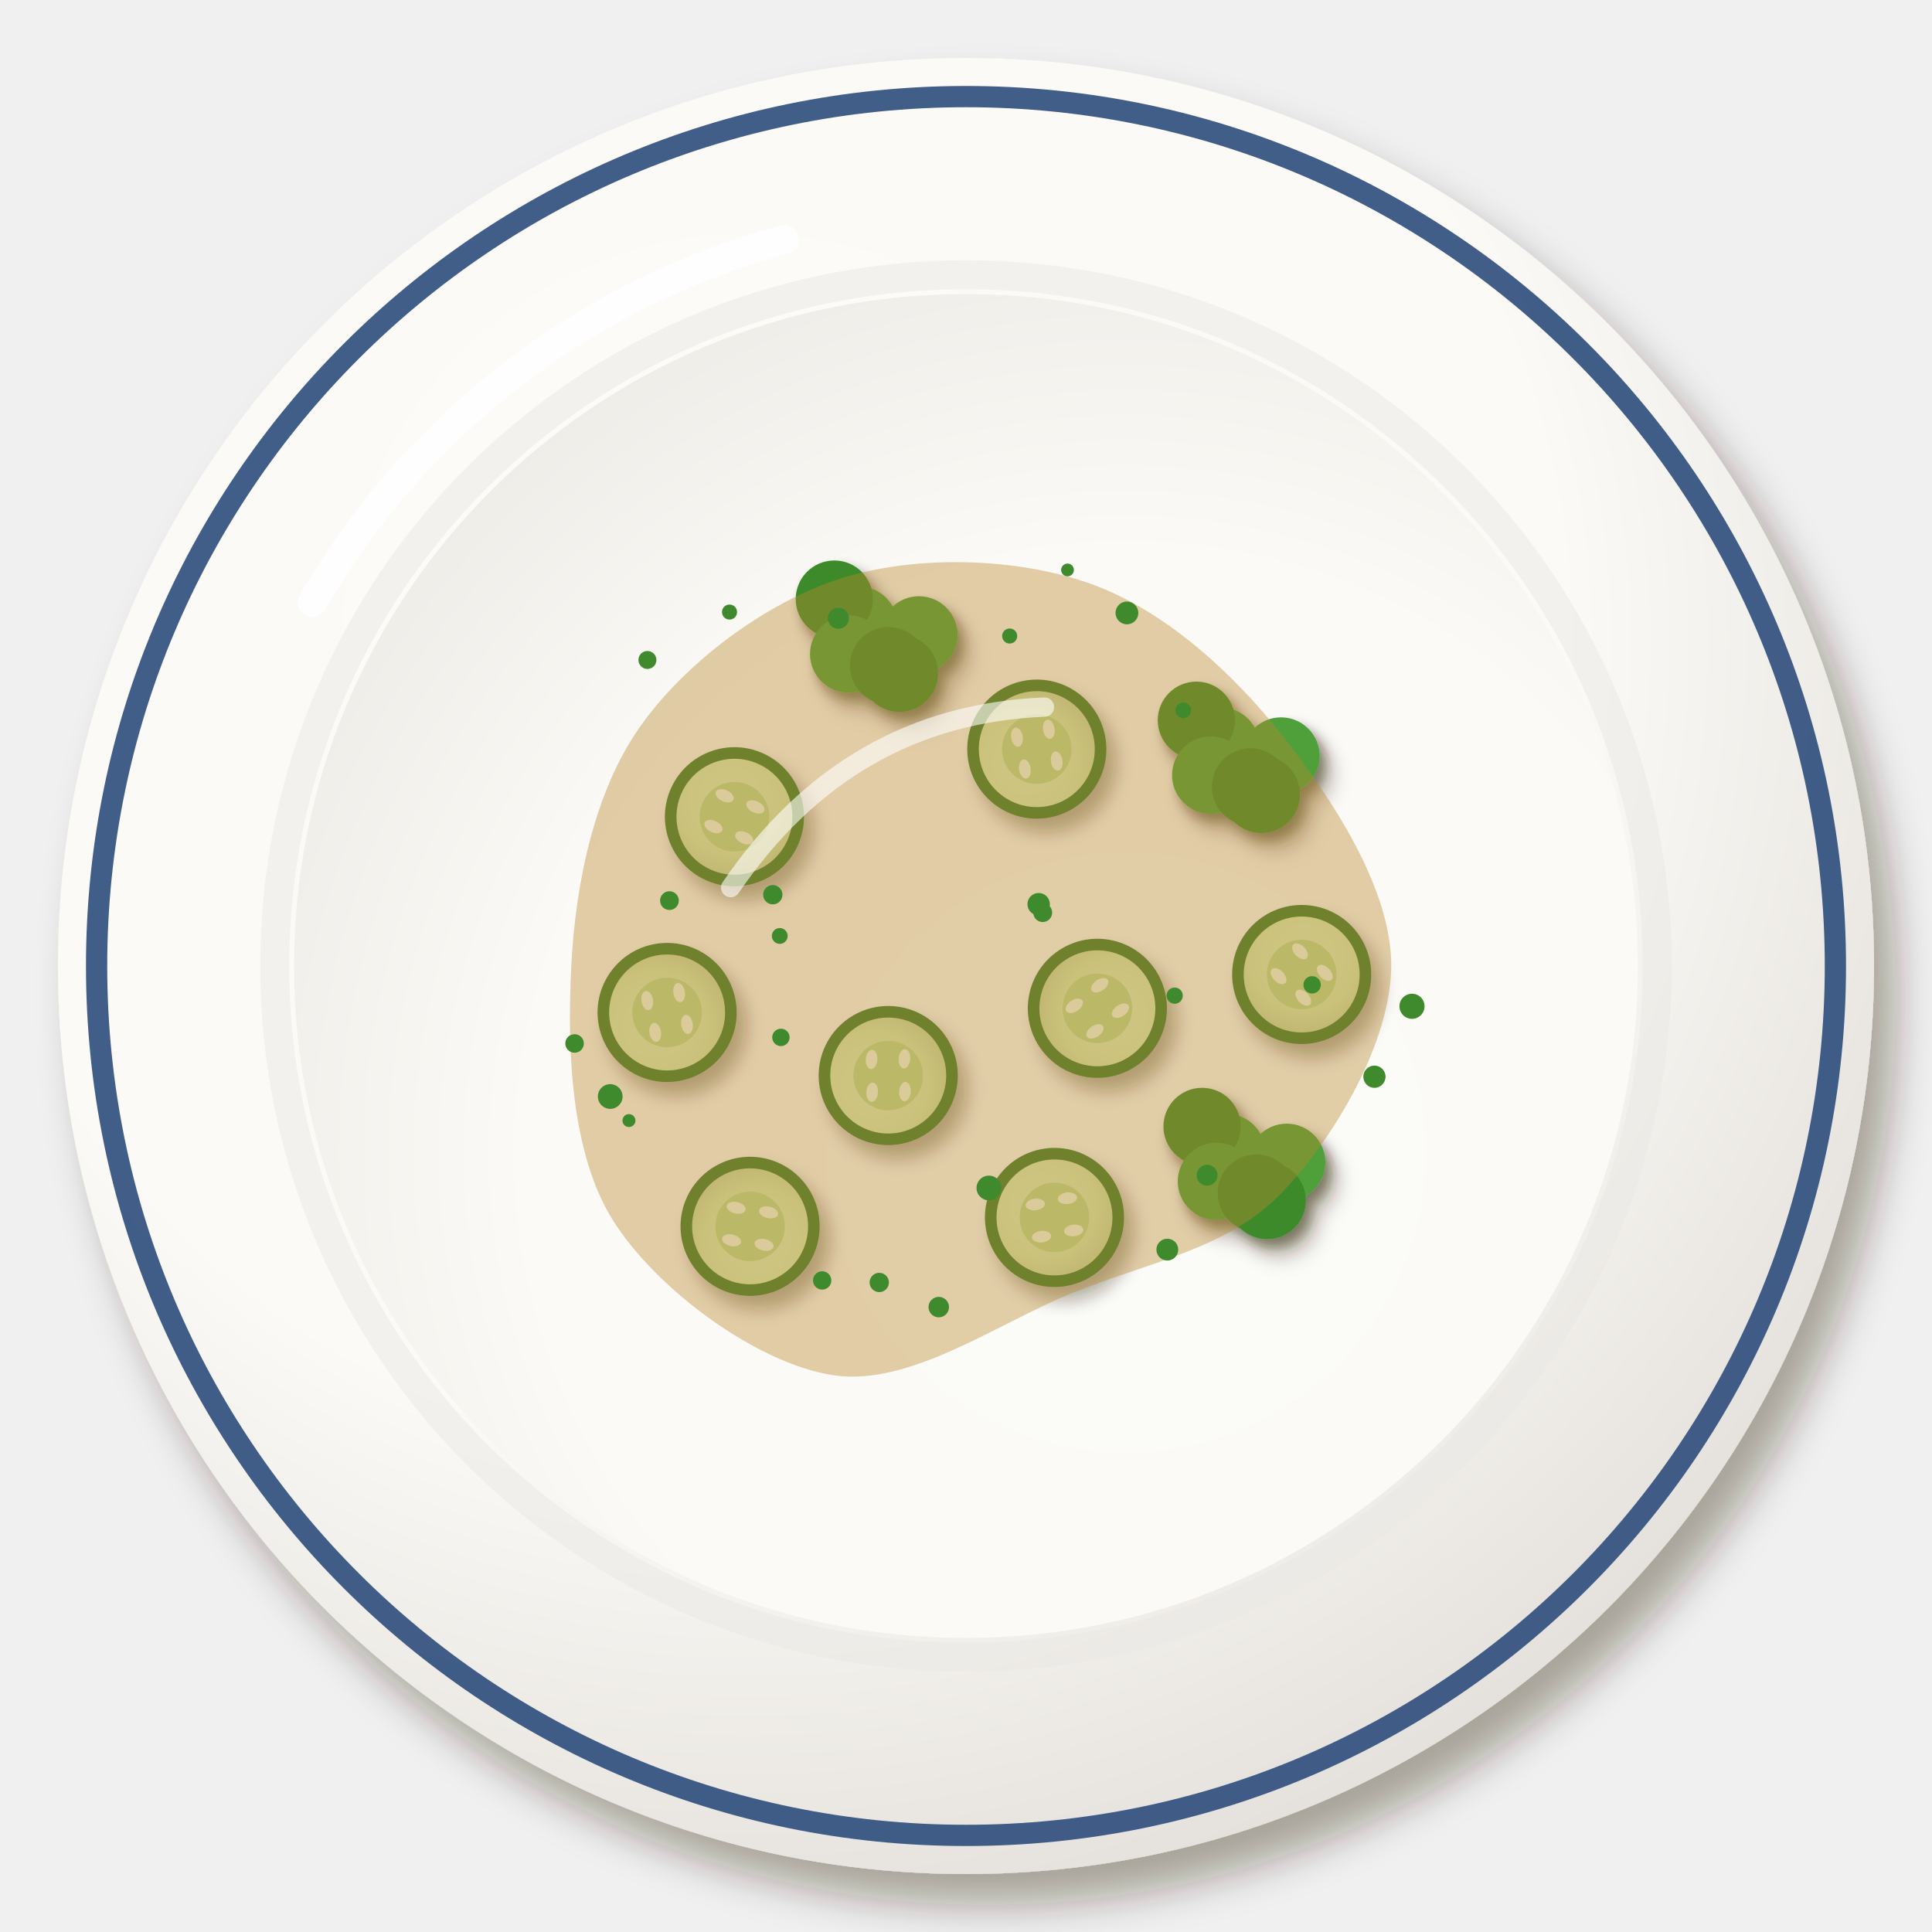
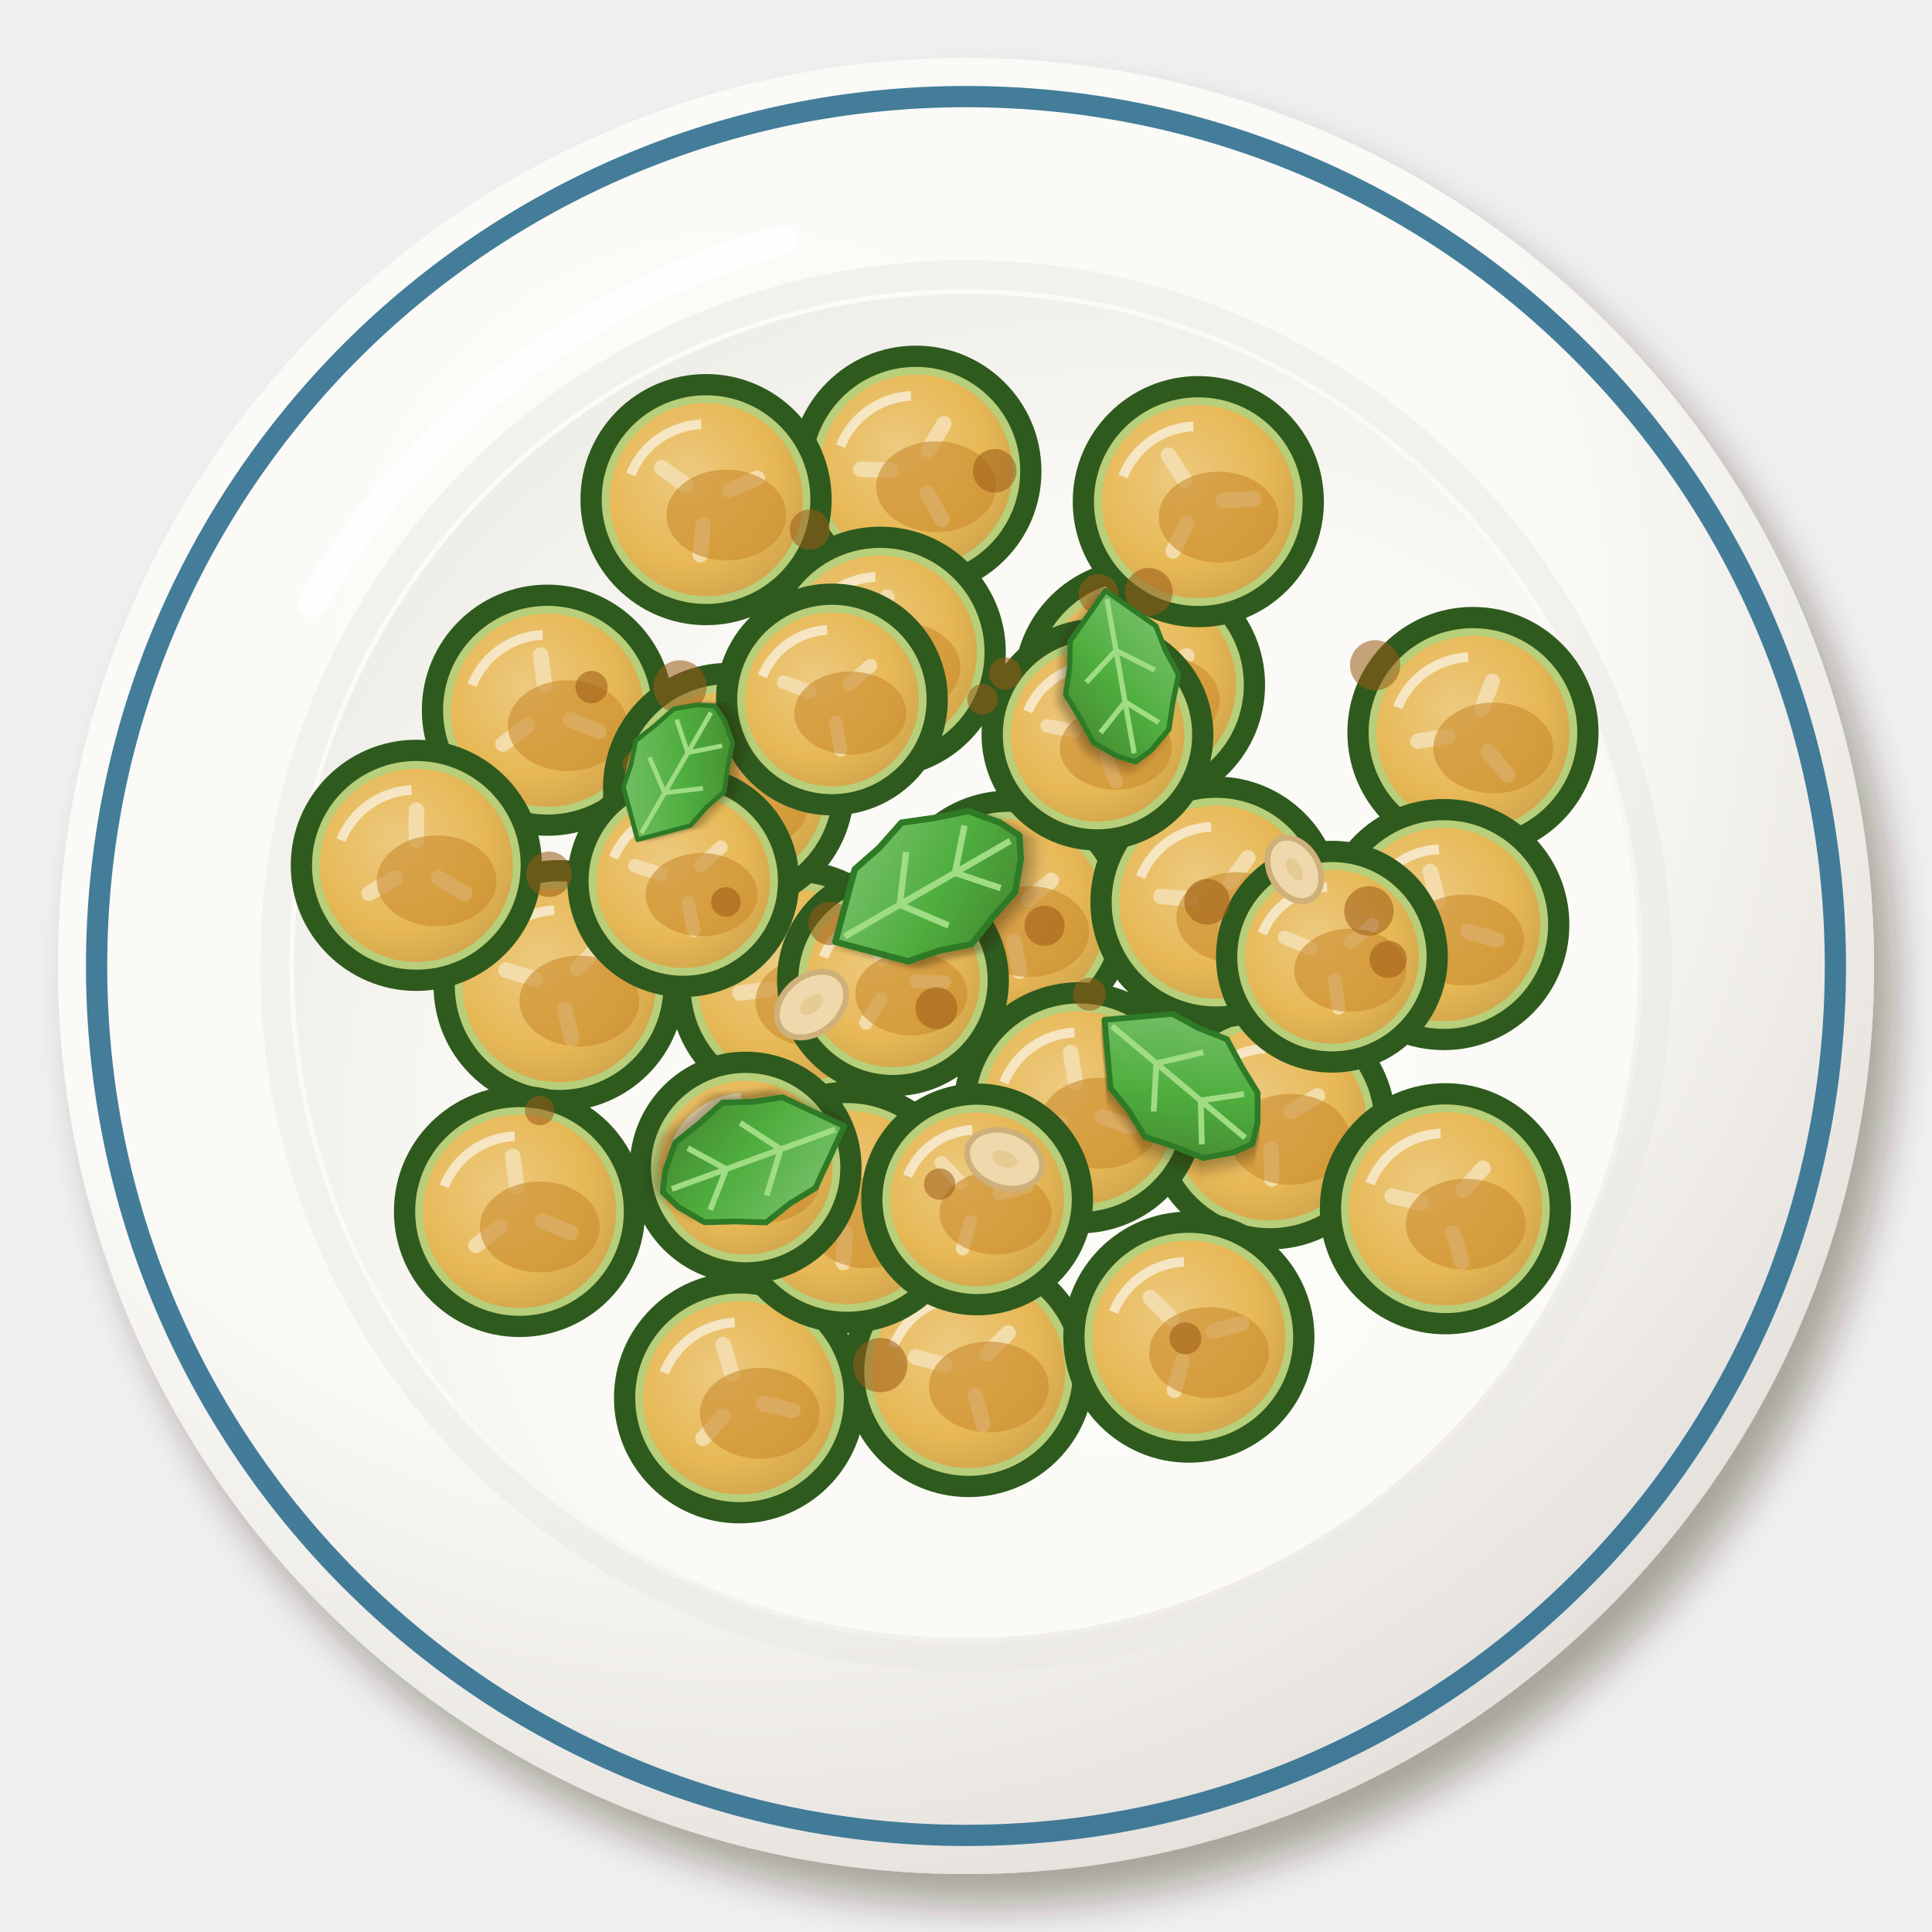
<svg xmlns="http://www.w3.org/2000/svg" viewBox="0 0 200 200" width="400" height="400">
  <defs>
    <filter id="it_scapece-1" x="-30%" y="-30%" width="160%" height="160%">
      <feDropShadow dx="2.24" dy="3.2" stdDeviation="2.08" flood-color="#2b1607" flood-opacity=".36" />
    </filter>
    <radialGradient id="it_scapece-2" cx="0.38" cy="0.32" r=".75">
      <stop offset="0" stop-color="#fcfbf8" />
      <stop offset=".6" stop-color="#fbfaf6" />
      <stop offset="1" stop-color="#e2ded9" />
    </radialGradient>
    <radialGradient id="it_scapece-3" cx="0.62" cy="0.64" r=".75">
      <stop offset="0" stop-color="#fbfbf7" />
      <stop offset=".6" stop-color="#fbfaf6" />
      <stop offset="1" stop-color="#eceae5" />
    </radialGradient>
-     <filter id="it_scapece-4" x="-30%" y="-30%" width="160%" height="160%">
-       <feDropShadow dx="0.98" dy="1.4" stdDeviation="0.91" flood-color="#2b1607" flood-opacity=".36" />
-     </filter>
-     <radialGradient id="it_scapece-5" cx="0.4" cy="0.38" r=".75">
-       <stop offset="0" stop-color="#deeec0" />
-       <stop offset=".6" stop-color="#d6eab0" />
-       <stop offset="1" stop-color="#c1d09c" />
+     <radialGradient id="it_scapece-4" cx="0.4" cy="0.38" r=".75">
+       <stop offset="0" stop-color="#edca80" />
+       <stop offset=".6" stop-color="#e7b855" />
+       <stop offset="1" stop-color="#cb9f49" />
    </radialGradient>
-     <filter id="it_scapece-6" x="-30%" y="-30%" width="160%" height="160%">
+     <filter id="it_scapece-5" x="-30%" y="-30%" width="160%" height="160%">
      <feDropShadow dx="0.56" dy="0.8" stdDeviation="0.52" flood-color="#2b1607" flood-opacity=".36" />
    </filter>
+     <linearGradient id="it_scapece-6" x1="0" y1="0" x2="1" y2="1">
+       <stop offset="0" stop-color="#84c678" />
+       <stop offset=".55" stop-color="#4fae3e" />
+       <stop offset="1" stop-color="#44802d" />
+     </linearGradient>
  </defs>
  <g filter="url(#it_scapece-1)">
    <circle cx="100" cy="100" r="94" fill="url(#it_scapece-2)" />
  </g>
-   <circle cx="100" cy="100" r="90" fill="none" stroke="#2c4c7c" stroke-width="2.2" opacity=".9" />
+   <circle cx="100" cy="100" r="90" fill="none" stroke="#2f6f8f" stroke-width="2.2" opacity=".9" />
  <circle cx="100" cy="100" r="71.56" fill="none" stroke="#eae8e3" stroke-width="3" opacity=".5" />
  <circle cx="100" cy="100" r="69.56" fill="url(#it_scapece-3)" />
  <path d="M32.32,62.4 A80.84,80.84 0 0 1 81.2,24.8" stroke="#fff" stroke-width="3" fill="none" stroke-linecap="round" opacity=".85" />
-   <g filter="url(#it_scapece-4)">
-     <g transform="translate(107.33 77.55) rotate(261)">
-       <ellipse rx="7.2" ry="7.2" fill="#3f7d2e" />
-       <ellipse rx="6" ry="6" fill="url(#it_scapece-5)" />
-       <ellipse rx="3.6" ry="3.6" fill="#bcd98d" />
-       <ellipse cx="1.84" cy="1.55" rx="1" ry=".6" fill="#f2f7e2" />
-       <ellipse cx="-1.54" cy="1.84" rx="1" ry=".6" fill="#f2f7e2" />
-       <ellipse cx="-1.84" cy="-1.54" rx="1" ry=".6" fill="#f2f7e2" />
-       <ellipse cx="1.54" cy="-1.84" rx="1" ry=".6" fill="#f2f7e2" />
-     </g>
-     <g transform="translate(109.16 126.03) rotate(354)">
-       <ellipse rx="7.2" ry="7.2" fill="#3f7d2e" />
-       <ellipse rx="6" ry="6" fill="url(#it_scapece-5)" />
-       <ellipse rx="3.6" ry="3.6" fill="#bcd98d" />
-       <ellipse cx="1.84" cy="1.55" rx="1" ry=".6" fill="#f2f7e2" />
-       <ellipse cx="-1.54" cy="1.84" rx="1" ry=".6" fill="#f2f7e2" />
-       <ellipse cx="-1.84" cy="-1.54" rx="1" ry=".6" fill="#f2f7e2" />
-       <ellipse cx="1.54" cy="-1.84" rx="1" ry=".6" fill="#f2f7e2" />
-     </g>
-     <g transform="translate(69.06 104.81) rotate(261)">
-       <ellipse rx="7.2" ry="7.2" fill="#3f7d2e" />
-       <ellipse rx="6" ry="6" fill="url(#it_scapece-5)" />
-       <ellipse rx="3.6" ry="3.6" fill="#bcd98d" />
-       <ellipse cx="1.84" cy="1.55" rx="1" ry=".6" fill="#f2f7e2" />
-       <ellipse cx="-1.54" cy="1.84" rx="1" ry=".6" fill="#f2f7e2" />
-       <ellipse cx="-1.84" cy="-1.54" rx="1" ry=".6" fill="#f2f7e2" />
-       <ellipse cx="1.54" cy="-1.84" rx="1" ry=".6" fill="#f2f7e2" />
-     </g>
-     <g transform="translate(91.95 111.34) rotate(274)">
-       <ellipse rx="7.2" ry="7.2" fill="#3f7d2e" />
-       <ellipse rx="6" ry="6" fill="url(#it_scapece-5)" />
-       <ellipse rx="3.6" ry="3.6" fill="#bcd98d" />
-       <ellipse cx="1.84" cy="1.55" rx="1" ry=".6" fill="#f2f7e2" />
-       <ellipse cx="-1.54" cy="1.84" rx="1" ry=".6" fill="#f2f7e2" />
-       <ellipse cx="-1.84" cy="-1.54" rx="1" ry=".6" fill="#f2f7e2" />
-       <ellipse cx="1.54" cy="-1.84" rx="1" ry=".6" fill="#f2f7e2" />
-     </g>
-     <g transform="translate(134.75 100.88) rotate(46)">
-       <ellipse rx="7.2" ry="7.2" fill="#3f7d2e" />
-       <ellipse rx="6" ry="6" fill="url(#it_scapece-5)" />
-       <ellipse rx="3.6" ry="3.6" fill="#bcd98d" />
-       <ellipse cx="1.84" cy="1.55" rx="1" ry=".6" fill="#f2f7e2" />
-       <ellipse cx="-1.54" cy="1.84" rx="1" ry=".6" fill="#f2f7e2" />
-       <ellipse cx="-1.84" cy="-1.54" rx="1" ry=".6" fill="#f2f7e2" />
-       <ellipse cx="1.54" cy="-1.84" rx="1" ry=".6" fill="#f2f7e2" />
-     </g>
-     <g transform="translate(77.65 126.95) rotate(193)">
-       <ellipse rx="7.2" ry="7.2" fill="#3f7d2e" />
-       <ellipse rx="6" ry="6" fill="url(#it_scapece-5)" />
-       <ellipse rx="3.6" ry="3.6" fill="#bcd98d" />
-       <ellipse cx="1.84" cy="1.55" rx="1" ry=".6" fill="#f2f7e2" />
-       <ellipse cx="-1.54" cy="1.84" rx="1" ry=".6" fill="#f2f7e2" />
-       <ellipse cx="-1.84" cy="-1.54" rx="1" ry=".6" fill="#f2f7e2" />
-       <ellipse cx="1.54" cy="-1.84" rx="1" ry=".6" fill="#f2f7e2" />
-     </g>
-     <g transform="translate(76.03 84.55) rotate(25)">
-       <ellipse rx="7.2" ry="7.2" fill="#3f7d2e" />
-       <ellipse rx="6" ry="6" fill="url(#it_scapece-5)" />
-       <ellipse rx="3.6" ry="3.6" fill="#bcd98d" />
-       <ellipse cx="1.84" cy="1.55" rx="1" ry=".6" fill="#f2f7e2" />
-       <ellipse cx="-1.54" cy="1.84" rx="1" ry=".6" fill="#f2f7e2" />
-       <ellipse cx="-1.84" cy="-1.54" rx="1" ry=".6" fill="#f2f7e2" />
-       <ellipse cx="1.54" cy="-1.84" rx="1" ry=".6" fill="#f2f7e2" />
-     </g>
-     <g transform="translate(113.6 104.38) rotate(146)">
-       <ellipse rx="7.2" ry="7.2" fill="#3f7d2e" />
-       <ellipse rx="6" ry="6" fill="url(#it_scapece-5)" />
-       <ellipse rx="3.6" ry="3.6" fill="#bcd98d" />
-       <ellipse cx="1.84" cy="1.55" rx="1" ry=".6" fill="#f2f7e2" />
-       <ellipse cx="-1.54" cy="1.84" rx="1" ry=".6" fill="#f2f7e2" />
-       <ellipse cx="-1.84" cy="-1.54" rx="1" ry=".6" fill="#f2f7e2" />
-       <ellipse cx="1.54" cy="-1.84" rx="1" ry=".6" fill="#f2f7e2" />
-     </g>
-     <g filter="url(#it_scapece-6)">
-       <circle cx="95.13" cy="65.72" r="4" fill="#4fa03a" />
-       <circle cx="93.11" cy="69.69" r="4" fill="#3d8a2c" />
-       <circle cx="88.9" cy="64.7" r="4" fill="#4fa03a" />
-       <circle cx="86.37" cy="62.02" r="4" fill="#3d8a2c" />
-       <circle cx="87.85" cy="67.7" r="4" fill="#4fa03a" />
-       <circle cx="91.98" cy="68.91" r="4" fill="#3d8a2c" />
-     </g>
-     <g filter="url(#it_scapece-6)">
-       <circle cx="132.61" cy="78.26" r="4" fill="#4fa03a" />
-       <circle cx="130.58" cy="82.23" r="4" fill="#3d8a2c" />
-       <circle cx="126.38" cy="77.24" r="4" fill="#4fa03a" />
-       <circle cx="123.85" cy="74.56" r="4" fill="#3d8a2c" />
-       <circle cx="125.33" cy="80.24" r="4" fill="#4fa03a" />
-       <circle cx="129.45" cy="81.46" r="4" fill="#3d8a2c" />
-     </g>
-     <g filter="url(#it_scapece-6)">
-       <circle cx="133.2" cy="120.32" r="4" fill="#4fa03a" />
-       <circle cx="131.18" cy="124.28" r="4" fill="#3d8a2c" />
-       <circle cx="126.97" cy="119.29" r="4" fill="#4fa03a" />
-       <circle cx="124.44" cy="116.61" r="4" fill="#3d8a2c" />
-       <circle cx="125.92" cy="122.29" r="4" fill="#4fa03a" />
-       <circle cx="130.05" cy="123.51" r="4" fill="#3d8a2c" />
-     </g>
-   </g>
-   <path transform="translate(100 100)" d="M44.02,0C43.98,7.91 38.04,17.99 32.53,23.64C27.03,29.28 18.71,30.73 11,33.85C3.28,36.97 -5.86,43.59 -13.76,42.36C-21.67,41.14 -31.94,33.54 -36.45,26.48C-40.97,19.42 -41.29,8.51 -40.86,0C-40.43,-8.51 -38.5,-17.92 -33.86,-24.6C-29.23,-31.29 -20.82,-37.6 -13.03,-40.1C-5.24,-42.59 5.23,-42.3 12.86,-39.58C20.5,-36.87 27.59,-30.41 32.78,-23.82C37.98,-17.22 44.06,-7.91 44.02,0Z" fill="#b8862e" opacity="0.4" />
-   <path transform="translate(100 100)" d="M-24.36,-8.12 Q-12.18,-25.98 8.12,-26.8" stroke="#fff" stroke-width="2" fill="none" stroke-linecap="round" opacity=".6" />
-   <circle cx="142.28" cy="111.46" r="1.15" fill="#3f8a2c" />
-   <circle cx="75.52" cy="63.36" r="0.78" fill="#3f8a2c" />
-   <circle cx="63.17" cy="113.51" r="1.28" fill="#3f8a2c" />
-   <circle cx="97.18" cy="135.31" r="1.06" fill="#3f8a2c" />
-   <circle cx="124.96" cy="121.66" r="1.08" fill="#3f8a2c" />
-   <circle cx="80.84" cy="107.39" r="0.9" fill="#3f8a2c" />
-   <circle cx="80" cy="92.62" r="1" fill="#3f8a2c" />
-   <circle cx="135.83" cy="101.95" r="0.9" fill="#3f8a2c" />
-   <circle cx="122.49" cy="73.53" r="0.81" fill="#3f8a2c" />
-   <circle cx="69.3" cy="93.23" r="0.97" fill="#3f8a2c" />
-   <circle cx="102.37" cy="122.98" r="1.28" fill="#3f8a2c" />
-   <circle cx="121.6" cy="103.07" r="0.84" fill="#3f8a2c" />
-   <circle cx="104.52" cy="65.84" r="0.78" fill="#3f8a2c" />
-   <circle cx="80.72" cy="96.89" r="0.82" fill="#3f8a2c" />
-   <circle cx="85.11" cy="132.55" r="0.95" fill="#3f8a2c" />
-   <circle cx="120.84" cy="129.36" r="1.13" fill="#3f8a2c" />
-   <circle cx="110.51" cy="59" r="0.66" fill="#3f8a2c" />
-   <circle cx="67.02" cy="68.32" r="0.93" fill="#3f8a2c" />
-   <circle cx="59.48" cy="108.02" r="0.96" fill="#3f8a2c" />
-   <circle cx="107.52" cy="93.6" r="1.16" fill="#3f8a2c" />
-   <circle cx="107.94" cy="94.47" r="0.98" fill="#3f8a2c" />
-   <circle cx="91.02" cy="132.76" r="1" fill="#3f8a2c" />
-   <circle cx="116.66" cy="63.45" r="1.18" fill="#3f8a2c" />
-   <circle cx="86.79" cy="64" r="1.09" fill="#3f8a2c" />
-   <circle cx="146.17" cy="104.17" r="1.3" fill="#3f8a2c" />
-   <circle cx="65.11" cy="116" r="0.67" fill="#3f8a2c" />
+   <g transform="translate(94.81 48.78)">
+     <circle r="13" fill="#2f5a1e" />
+     <circle r="10.8" fill="#b7cf7a" />
+     <circle r="10" fill="url(#it_scapece-4)" />
+     <path d="M1.2,2.3l1.5,2.7M-2.6,-0.1l-3.1,-0.1M1.3,-2.2l1.6,-2.7" stroke="#f3dcaa" stroke-width="1.6" stroke-linecap="round" />
+     <ellipse cx="2.1" cy="1.6" rx="6.2" ry="4.7" fill="#c98a2c" opacity="0.6" />
+     <path d="M-7.8,-2.6 A8.3,8.3 0 0 1 -0.5,-7.8" stroke="#fff" stroke-width="1" fill="none" opacity=".6" />
+   </g>
+   <g transform="translate(91.12 67.52)">
+     <circle r="13" fill="#2f5a1e" />
+     <circle r="10.8" fill="#b7cf7a" />
+     <circle r="10" fill="url(#it_scapece-4)" />
+     <path d="M0.3,-2.6l0.4,-3.1M2.1,1.6l2.5,1.9M-2.4,1l-2.9,1.2" stroke="#f3dcaa" stroke-width="1.6" stroke-linecap="round" />
+     <ellipse cx="2.1" cy="1.6" rx="6.2" ry="4.7" fill="#c98a2c" opacity="0.6" />
+     <path d="M-7.8,-2.6 A8.3,8.3 0 0 1 -0.5,-7.8" stroke="#fff" stroke-width="1" fill="none" opacity=".6" />
+   </g>
+   <g transform="translate(57.88 102.03)">
+     <circle r="13" fill="#2f5a1e" />
+     <circle r="10.8" fill="#b7cf7a" />
+     <circle r="10" fill="url(#it_scapece-4)" />
+     <path d="M0.6,2.5l0.7,3M-2.5,-0.7l-3,-0.9M1.9,-1.8l2.2,-2.2" stroke="#f3dcaa" stroke-width="1.6" stroke-linecap="round" />
+     <ellipse cx="2.1" cy="1.6" rx="6.2" ry="4.7" fill="#c98a2c" opacity="0.6" />
+     <path d="M-7.8,-2.6 A8.3,8.3 0 0 1 -0.5,-7.8" stroke="#fff" stroke-width="1" fill="none" opacity=".6" />
+   </g>
+   <g transform="translate(117.96 70.89)">
+     <circle r="13" fill="#2f5a1e" />
+     <circle r="10.8" fill="#b7cf7a" />
+     <circle r="10" fill="url(#it_scapece-4)" />
+     <path d="M2.2,-1.4l2.7,-1.6M0.1,2.6l0.1,3.1M-2.3,-1.2l-2.8,-1.5" stroke="#f3dcaa" stroke-width="1.6" stroke-linecap="round" />
+     <ellipse cx="2.1" cy="1.6" rx="6.2" ry="4.7" fill="#c98a2c" opacity="0.6" />
+     <path d="M-7.8,-2.6 A8.3,8.3 0 0 1 -0.5,-7.8" stroke="#fff" stroke-width="1" fill="none" opacity=".6" />
+   </g>
+   <g transform="translate(131.47 116.34)">
+     <circle r="13" fill="#2f5a1e" />
+     <circle r="10.8" fill="#b7cf7a" />
+     <circle r="10" fill="url(#it_scapece-4)" />
+     <path d="M-2.3,-1.3l-2.7,-1.5M2.2,-1.3l2.7,-1.6M0.1,2.6l0.1,3.1" stroke="#f3dcaa" stroke-width="1.6" stroke-linecap="round" />
+     <ellipse cx="2.1" cy="1.6" rx="6.2" ry="4.7" fill="#c98a2c" opacity="0.6" />
+     <path d="M-7.8,-2.6 A8.3,8.3 0 0 1 -0.5,-7.8" stroke="#fff" stroke-width="1" fill="none" opacity=".6" />
+   </g>
+   <g transform="translate(82.3 102.1)">
+     <circle r="13" fill="#2f5a1e" />
+     <circle r="10.8" fill="#b7cf7a" />
+     <circle r="10" fill="url(#it_scapece-4)" />
+     <path d="M1.5,2.1l1.8,2.5M-2.6,0.3l-3.1,0.4M1,-2.4l1.2,-2.9" stroke="#f3dcaa" stroke-width="1.6" stroke-linecap="round" />
+     <ellipse cx="2.1" cy="1.6" rx="6.2" ry="4.7" fill="#c98a2c" opacity="0.6" />
+     <path d="M-7.8,-2.6 A8.3,8.3 0 0 1 -0.5,-7.8" stroke="#fff" stroke-width="1" fill="none" opacity=".6" />
+   </g>
+   <g transform="translate(100.27 141.98)">
+     <circle r="13" fill="#2f5a1e" />
+     <circle r="10.8" fill="#b7cf7a" />
+     <circle r="10" fill="url(#it_scapece-4)" />
+     <path d="M-2.5,-0.7l-3,-0.8M1.9,-1.8l2.2,-2.2M0.7,2.5l0.8,3" stroke="#f3dcaa" stroke-width="1.6" stroke-linecap="round" />
+     <ellipse cx="2.1" cy="1.6" rx="6.2" ry="4.7" fill="#c98a2c" opacity="0.6" />
+     <path d="M-7.8,-2.6 A8.3,8.3 0 0 1 -0.5,-7.8" stroke="#fff" stroke-width="1" fill="none" opacity=".6" />
+   </g>
+   <g transform="translate(152.48 75.83)">
+     <circle r="13" fill="#2f5a1e" />
+     <circle r="10.8" fill="#b7cf7a" />
+     <circle r="10" fill="url(#it_scapece-4)" />
+     <path d="M-2.6,0.4l-3.1,0.5M0.9,-2.4l1.1,-2.9M1.6,2l2,2.4" stroke="#f3dcaa" stroke-width="1.6" stroke-linecap="round" />
+     <ellipse cx="2.1" cy="1.6" rx="6.2" ry="4.7" fill="#c98a2c" opacity="0.6" />
+     <path d="M-7.8,-2.6 A8.3,8.3 0 0 1 -0.5,-7.8" stroke="#fff" stroke-width="1" fill="none" opacity=".6" />
+   </g>
+   <g transform="translate(76.56 144.7)">
+     <circle r="13" fill="#2f5a1e" />
+     <circle r="10.8" fill="#b7cf7a" />
+     <circle r="10" fill="url(#it_scapece-4)" />
+     <path d="M-0.8,-2.5l-0.9,-3M2.5,0.6l3,0.7M-1.7,1.9l-2.1,2.3" stroke="#f3dcaa" stroke-width="1.6" stroke-linecap="round" />
+     <ellipse cx="2.1" cy="1.6" rx="6.2" ry="4.7" fill="#c98a2c" opacity="0.6" />
+     <path d="M-7.8,-2.6 A8.3,8.3 0 0 1 -0.5,-7.8" stroke="#fff" stroke-width="1" fill="none" opacity=".6" />
+   </g>
+   <g transform="translate(73.09 51.72)">
+     <circle r="13" fill="#2f5a1e" />
+     <circle r="10.8" fill="#b7cf7a" />
+     <circle r="10" fill="url(#it_scapece-4)" />
+     <path d="M2.4,-1l2.9,-1.2M-0.3,2.6l-0.3,3.1M-2.1,-1.5l-2.5,-1.8" stroke="#f3dcaa" stroke-width="1.6" stroke-linecap="round" />
+     <ellipse cx="2.1" cy="1.6" rx="6.2" ry="4.7" fill="#c98a2c" opacity="0.6" />
+     <path d="M-7.8,-2.6 A8.3,8.3 0 0 1 -0.5,-7.8" stroke="#fff" stroke-width="1" fill="none" opacity=".6" />
+   </g>
+   <g transform="translate(124.05 51.93)">
+     <circle r="13" fill="#2f5a1e" />
+     <circle r="10.8" fill="#b7cf7a" />
+     <circle r="10" fill="url(#it_scapece-4)" />
+     <path d="M-1.4,-2.2l-1.7,-2.6M2.6,-0.1l3.1,-0.2M-1.2,2.3l-1.4,2.8" stroke="#f3dcaa" stroke-width="1.6" stroke-linecap="round" />
+     <ellipse cx="2.1" cy="1.6" rx="6.2" ry="4.7" fill="#c98a2c" opacity="0.6" />
+     <path d="M-7.8,-2.6 A8.3,8.3 0 0 1 -0.5,-7.8" stroke="#fff" stroke-width="1" fill="none" opacity=".6" />
+   </g>
+   <g transform="translate(104.44 94.84)">
+     <circle r="13" fill="#2f5a1e" />
+     <circle r="10.8" fill="#b7cf7a" />
+     <circle r="10" fill="url(#it_scapece-4)" />
+     <path d="M2,-1.7l2.4,-2M0.5,2.6l0.6,3.1M-2.5,-0.8l-3,-1" stroke="#f3dcaa" stroke-width="1.6" stroke-linecap="round" />
+     <ellipse cx="2.1" cy="1.6" rx="6.2" ry="4.7" fill="#c98a2c" opacity="0.6" />
+     <path d="M-7.8,-2.6 A8.3,8.3 0 0 1 -0.5,-7.8" stroke="#fff" stroke-width="1" fill="none" opacity=".6" />
+   </g>
+   <g transform="translate(149.46 95.71)">
+     <circle r="13" fill="#2f5a1e" />
+     <circle r="10.8" fill="#b7cf7a" />
+     <circle r="10" fill="url(#it_scapece-4)" />
+     <path d="M2.5,0.7l3,0.9M-1.9,1.8l-2.2,2.2M-0.6,-2.5l-0.8,-3" stroke="#f3dcaa" stroke-width="1.6" stroke-linecap="round" />
+     <ellipse cx="2.1" cy="1.6" rx="6.2" ry="4.7" fill="#c98a2c" opacity="0.6" />
+     <path d="M-7.8,-2.6 A8.3,8.3 0 0 1 -0.5,-7.8" stroke="#fff" stroke-width="1" fill="none" opacity=".6" />
+   </g>
+   <g transform="translate(87.7 124.99)">
+     <circle r="13" fill="#2f5a1e" />
+     <circle r="10.8" fill="#b7cf7a" />
+     <circle r="10" fill="url(#it_scapece-4)" />
+     <path d="M-2.2,-1.5l-2.6,-1.7M2.3,-1.1l2.8,-1.4M-0.2,2.6l-0.2,3.1" stroke="#f3dcaa" stroke-width="1.6" stroke-linecap="round" />
+     <ellipse cx="2.1" cy="1.6" rx="6.2" ry="4.7" fill="#c98a2c" opacity="0.6" />
+     <path d="M-7.8,-2.6 A8.3,8.3 0 0 1 -0.5,-7.8" stroke="#fff" stroke-width="1" fill="none" opacity=".6" />
+   </g>
+   <g transform="translate(123.07 138.42)">
+     <circle r="13" fill="#2f5a1e" />
+     <circle r="10.8" fill="#b7cf7a" />
+     <circle r="10" fill="url(#it_scapece-4)" />
+     <path d="M-1.8,-1.9l-2.2,-2.2M2.5,-0.6l3,-0.8M-0.7,2.5l-0.8,3" stroke="#f3dcaa" stroke-width="1.6" stroke-linecap="round" />
+     <ellipse cx="2.1" cy="1.6" rx="6.2" ry="4.7" fill="#c98a2c" opacity="0.6" />
+     <path d="M-7.8,-2.6 A8.3,8.3 0 0 1 -0.5,-7.8" stroke="#fff" stroke-width="1" fill="none" opacity=".6" />
+   </g>
+   <g transform="translate(56.67 73.52)">
+     <circle r="13" fill="#2f5a1e" />
+     <circle r="10.8" fill="#b7cf7a" />
+     <circle r="10" fill="url(#it_scapece-4)" />
+     <path d="M2.4,1l2.9,1.2M-2.1,1.6l-2.5,1.9M-0.3,-2.6l-0.4,-3.1" stroke="#f3dcaa" stroke-width="1.6" stroke-linecap="round" />
+     <ellipse cx="2.1" cy="1.6" rx="6.2" ry="4.7" fill="#c98a2c" opacity="0.6" />
+     <path d="M-7.8,-2.6 A8.3,8.3 0 0 1 -0.5,-7.8" stroke="#fff" stroke-width="1" fill="none" opacity=".6" />
+   </g>
+   <g transform="translate(125.88 93.39)">
+     <circle r="13" fill="#2f5a1e" />
+     <circle r="10.8" fill="#b7cf7a" />
+     <circle r="10" fill="url(#it_scapece-4)" />
+     <path d="M1,2.4l1.3,2.9M-2.6,-0.3l-3.1,-0.3M1.5,-2.1l1.8,-2.5" stroke="#f3dcaa" stroke-width="1.6" stroke-linecap="round" />
+     <ellipse cx="2.1" cy="1.6" rx="6.2" ry="4.7" fill="#c98a2c" opacity="0.6" />
+     <path d="M-7.8,-2.6 A8.3,8.3 0 0 1 -0.5,-7.8" stroke="#fff" stroke-width="1" fill="none" opacity=".6" />
+   </g>
+   <g transform="translate(53.78 125.41)">
+     <circle r="13" fill="#2f5a1e" />
+     <circle r="10.8" fill="#b7cf7a" />
+     <circle r="10" fill="url(#it_scapece-4)" />
+     <path d="M-0.3,-2.6l-0.4,-3.1M2.4,1l2.9,1.2M-2,1.6l-2.5,1.9" stroke="#f3dcaa" stroke-width="1.6" stroke-linecap="round" />
+     <ellipse cx="2.1" cy="1.6" rx="6.2" ry="4.7" fill="#c98a2c" opacity="0.6" />
+     <path d="M-7.8,-2.6 A8.3,8.3 0 0 1 -0.5,-7.8" stroke="#fff" stroke-width="1" fill="none" opacity=".6" />
+   </g>
+   <g transform="translate(75.42 81.62)">
+     <circle r="13" fill="#2f5a1e" />
+     <circle r="10.8" fill="#b7cf7a" />
+     <circle r="10" fill="url(#it_scapece-4)" />
+     <path d="M1.7,-2l2,-2.4M0.9,2.4l1.1,2.9M-2.6,-0.4l-3.1,-0.5" stroke="#f3dcaa" stroke-width="1.6" stroke-linecap="round" />
+     <ellipse cx="2.1" cy="1.6" rx="6.2" ry="4.7" fill="#c98a2c" opacity="0.6" />
+     <path d="M-7.8,-2.6 A8.3,8.3 0 0 1 -0.5,-7.8" stroke="#fff" stroke-width="1" fill="none" opacity=".6" />
+   </g>
+   <g transform="translate(149.63 125.13)">
+     <circle r="13" fill="#2f5a1e" />
+     <circle r="10.8" fill="#b7cf7a" />
+     <circle r="10" fill="url(#it_scapece-4)" />
+     <path d="M1.8,-1.9l2.1,-2.3M0.8,2.5l0.9,3M-2.5,-0.6l-3,-0.7" stroke="#f3dcaa" stroke-width="1.6" stroke-linecap="round" />
+     <ellipse cx="2.1" cy="1.6" rx="6.2" ry="4.7" fill="#c98a2c" opacity="0.6" />
+     <path d="M-7.8,-2.6 A8.3,8.3 0 0 1 -0.5,-7.8" stroke="#fff" stroke-width="1" fill="none" opacity=".6" />
+   </g>
+   <g transform="translate(111.73 114.68)">
+     <circle r="13" fill="#2f5a1e" />
+     <circle r="10.8" fill="#b7cf7a" />
+     <circle r="10" fill="url(#it_scapece-4)" />
+     <path d="M2.4,0.9l2.9,1.1M-2,1.6l-2.4,2M-0.4,-2.6l-0.5,-3.1" stroke="#f3dcaa" stroke-width="1.6" stroke-linecap="round" />
+     <ellipse cx="2.1" cy="1.6" rx="6.2" ry="4.7" fill="#c98a2c" opacity="0.6" />
+     <path d="M-7.8,-2.6 A8.3,8.3 0 0 1 -0.5,-7.8" stroke="#fff" stroke-width="1" fill="none" opacity=".6" />
+   </g>
+   <g transform="translate(43.1 89.58)">
+     <circle r="13" fill="#2f5a1e" />
+     <circle r="10.8" fill="#b7cf7a" />
+     <circle r="10" fill="url(#it_scapece-4)" />
+     <path d="M0,-2.6l0,-3.1M2.3,1.3l2.7,1.6M-2.2,1.3l-2.7,1.6" stroke="#f3dcaa" stroke-width="1.6" stroke-linecap="round" />
+     <ellipse cx="2.1" cy="1.6" rx="6.2" ry="4.7" fill="#c98a2c" opacity="0.6" />
+     <path d="M-7.8,-2.6 A8.3,8.3 0 0 1 -0.5,-7.8" stroke="#fff" stroke-width="1" fill="none" opacity=".6" />
+   </g>
+   <g transform="translate(113.61 76.05)">
+     <circle r="12" fill="#2f5a1e" />
+     <circle r="9.8" fill="#b7cf7a" />
+     <circle r="9" fill="url(#it_scapece-4)" />
+     <path d="M-2.4,-0.4l-2.8,-0.5M1.5,-1.9l1.8,-2.2M0.9,2.2l1,2.7" stroke="#f3dcaa" stroke-width="1.4" stroke-linecap="round" />
+     <ellipse cx="1.9" cy="1.4" rx="5.8" ry="4.3" fill="#c98a2c" opacity="0.6" />
+     <path d="M-7.2,-2.4 A7.7,7.7 0 0 1 -0.5,-7.2" stroke="#fff" stroke-width="1" fill="none" opacity=".6" />
+   </g>
+   <g transform="translate(137.88 99.04)">
+     <circle r="12" fill="#2f5a1e" />
+     <circle r="9.8" fill="#b7cf7a" />
+     <circle r="9" fill="url(#it_scapece-4)" />
+     <path d="M0.3,2.4l0.4,2.9M-2.2,-0.9l-2.7,-1.1M1.9,-1.5l2.3,-1.8" stroke="#f3dcaa" stroke-width="1.4" stroke-linecap="round" />
+     <ellipse cx="1.9" cy="1.4" rx="5.8" ry="4.3" fill="#c98a2c" opacity="0.6" />
+     <path d="M-7.2,-2.4 A7.7,7.7 0 0 1 -0.5,-7.2" stroke="#fff" stroke-width="1" fill="none" opacity=".6" />
+   </g>
+   <g transform="translate(101.15 124.16)">
+     <circle r="12" fill="#2f5a1e" />
+     <circle r="9.8" fill="#b7cf7a" />
+     <circle r="9" fill="url(#it_scapece-4)" />
+     <path d="M2.3,-0.6l2.8,-0.7M-0.7,2.3l-0.8,2.8M-1.7,-1.7l-2,-2.1" stroke="#f3dcaa" stroke-width="1.4" stroke-linecap="round" />
+     <ellipse cx="1.9" cy="1.4" rx="5.8" ry="4.3" fill="#c98a2c" opacity="0.6" />
+     <path d="M-7.2,-2.4 A7.7,7.7 0 0 1 -0.5,-7.2" stroke="#fff" stroke-width="1" fill="none" opacity=".6" />
+   </g>
+   <g transform="translate(77.19 120.87)">
+     <circle r="12" fill="#2f5a1e" />
+     <circle r="9.8" fill="#b7cf7a" />
+     <circle r="9" fill="url(#it_scapece-4)" />
+     <path d="M-1.2,2.1l-1.5,2.5M-1.2,-2.1l-1.4,-2.5M2.4,0l2.9,0" stroke="#f3dcaa" stroke-width="1.4" stroke-linecap="round" />
+     <ellipse cx="1.9" cy="1.4" rx="5.8" ry="4.3" fill="#c98a2c" opacity="0.6" />
+     <path d="M-7.2,-2.4 A7.7,7.7 0 0 1 -0.5,-7.2" stroke="#fff" stroke-width="1" fill="none" opacity=".6" />
+   </g>
+   <g transform="translate(70.73 91.21)">
+     <circle r="12" fill="#2f5a1e" />
+     <circle r="9.8" fill="#b7cf7a" />
+     <circle r="9" fill="url(#it_scapece-4)" />
+     <path d="M1.8,-1.6l2.1,-1.9M0.5,2.3l0.6,2.8M-2.3,-0.7l-2.7,-0.9" stroke="#f3dcaa" stroke-width="1.4" stroke-linecap="round" />
+     <ellipse cx="1.9" cy="1.4" rx="5.8" ry="4.3" fill="#c98a2c" opacity="0.6" />
+     <path d="M-7.2,-2.4 A7.7,7.7 0 0 1 -0.5,-7.2" stroke="#fff" stroke-width="1" fill="none" opacity=".6" />
+   </g>
+   <g transform="translate(92.44 101.48)">
+     <circle r="12" fill="#2f5a1e" />
+     <circle r="9.8" fill="#b7cf7a" />
+     <circle r="9" fill="url(#it_scapece-4)" />
+     <path d="M2.4,0.1l2.9,0.1M-1.3,2l-1.5,2.4M-1.1,-2.1l-1.4,-2.5" stroke="#f3dcaa" stroke-width="1.4" stroke-linecap="round" />
+     <ellipse cx="1.9" cy="1.4" rx="5.8" ry="4.3" fill="#c98a2c" opacity="0.6" />
+     <path d="M-7.2,-2.4 A7.7,7.7 0 0 1 -0.5,-7.2" stroke="#fff" stroke-width="1" fill="none" opacity=".6" />
+   </g>
+   <g transform="translate(86.12 72.41)">
+     <circle r="12" fill="#2f5a1e" />
+     <circle r="9.8" fill="#b7cf7a" />
+     <circle r="9" fill="url(#it_scapece-4)" />
+     <path d="M0.4,2.4l0.5,2.8M-2.3,-0.8l-2.7,-1M1.8,-1.6l2.2,-1.9" stroke="#f3dcaa" stroke-width="1.4" stroke-linecap="round" />
+     <ellipse cx="1.9" cy="1.4" rx="5.8" ry="4.3" fill="#c98a2c" opacity="0.6" />
+     <path d="M-7.2,-2.4 A7.7,7.7 0 0 1 -0.5,-7.2" stroke="#fff" stroke-width="1" fill="none" opacity=".6" />
+   </g>
+   <g opacity=".55">
+     <circle cx="122.72" cy="138.55" r="1.65" fill="#9a5a14" />
+     <circle cx="102.97" cy="48.74" r="2.26" fill="#9a5a14" />
+     <circle cx="61.24" cy="71.13" r="1.67" fill="#9a5a14" />
+     <circle cx="112.78" cy="102.92" r="1.7" fill="#9a5a14" />
+     <circle cx="142.35" cy="68.87" r="2.6" fill="#9a5a14" />
+     <circle cx="83.83" cy="54.82" r="2.08" fill="#9a5a14" />
+     <circle cx="143.7" cy="99.32" r="1.92" fill="#9a5a14" />
+     <circle cx="65.84" cy="79.14" r="1.38" fill="#9a5a14" />
+     <circle cx="85.95" cy="95.59" r="2.25" fill="#9a5a14" />
+     <circle cx="101.71" cy="72.4" r="1.58" fill="#9a5a14" />
+     <circle cx="56.83" cy="90.5" r="2.35" fill="#9a5a14" />
+     <circle cx="115.99" cy="74.95" r="2.14" fill="#9a5a14" />
+     <circle cx="70.4" cy="71.1" r="2.75" fill="#9a5a14" />
+     <circle cx="108.13" cy="95.84" r="2.08" fill="#9a5a14" />
+     <circle cx="124.96" cy="93.35" r="2.36" fill="#9a5a14" />
+     <circle cx="75.15" cy="93.37" r="1.53" fill="#9a5a14" />
+     <circle cx="118.93" cy="61.27" r="2.47" fill="#9a5a14" />
+     <circle cx="104.07" cy="69.73" r="1.67" fill="#9a5a14" />
+     <circle cx="96.93" cy="104.36" r="2.17" fill="#9a5a14" />
+     <circle cx="91.12" cy="141.32" r="2.81" fill="#9a5a14" />
+     <circle cx="141.71" cy="94.3" r="2.56" fill="#9a5a14" />
+     <circle cx="97.27" cy="122.58" r="1.62" fill="#9a5a14" />
+     <circle cx="113.73" cy="61.5" r="2.06" fill="#9a5a14" />
+     <circle cx="55.87" cy="114.96" r="1.52" fill="#9a5a14" />
+   </g>
+   <g transform="translate(96 92) rotate(-30) scale(1.1)">
+     <g filter="url(#it_scapece-5)">
+       <path d="M-10,0 L-7,-3 L-5,-5 L-2,-5.6 L1,-6.6 L4,-5.4 L7,-4.4 L9,-2 L10,0 L9,2 L7,4.4 L4,5.4 L1,6.6 L-2,5.6 L-5,5 L-7,3Z" fill="url(#it_scapece-6)" stroke="#2f7a28" stroke-width=".6" stroke-linejoin="round" />
+     </g>
+     <path d="M-9,0 L9,0 M-3,0 L0,-4 M3,0 L6,-3.4 M-3,0 L0,4 M3,0 L6,3.4" stroke="#9fdc84" stroke-width=".6" fill="none" />
+   </g>
+   <g transform="translate(122 112) rotate(40)">
+     <g filter="url(#it_scapece-5)">
+       <path d="M-10,0 L-7,-3 L-5,-5 L-2,-5.6 L1,-6.6 L4,-5.4 L7,-4.4 L9,-2 L10,0 L9,2 L7,4.4 L4,5.4 L1,6.6 L-2,5.6 L-5,5 L-7,3Z" fill="url(#it_scapece-6)" stroke="#2f7a28" stroke-width=".6" stroke-linejoin="round" />
+     </g>
+     <path d="M-9,0 L9,0 M-3,0 L0,-4 M3,0 L6,-3.4 M-3,0 L0,4 M3,0 L6,3.4" stroke="#9fdc84" stroke-width=".6" fill="none" />
+   </g>
+   <g transform="translate(78 120) rotate(160)">
+     <g filter="url(#it_scapece-5)">
+       <path d="M-10,0 L-7,-3 L-5,-5 L-2,-5.6 L1,-6.6 L4,-5.4 L7,-4.4 L9,-2 L10,0 L9,2 L7,4.4 L4,5.4 L1,6.6 L-2,5.6 L-5,5 L-7,3Z" fill="url(#it_scapece-6)" stroke="#2f7a28" stroke-width=".6" stroke-linejoin="round" />
+     </g>
+     <path d="M-9,0 L9,0 M-3,0 L0,-4 M3,0 L6,-3.4 M-3,0 L0,4 M3,0 L6,3.4" stroke="#9fdc84" stroke-width=".6" fill="none" />
+   </g>
+   <g transform="translate(116 70) rotate(80) scale(0.9)">
+     <g filter="url(#it_scapece-5)">
+       <path d="M-10,0 L-7,-3 L-5,-5 L-2,-5.6 L1,-6.6 L4,-5.4 L7,-4.4 L9,-2 L10,0 L9,2 L7,4.4 L4,5.4 L1,6.6 L-2,5.6 L-5,5 L-7,3Z" fill="url(#it_scapece-6)" stroke="#2f7a28" stroke-width=".6" stroke-linejoin="round" />
+     </g>
+     <path d="M-9,0 L9,0 M-3,0 L0,-4 M3,0 L6,-3.4 M-3,0 L0,4 M3,0 L6,3.4" stroke="#9fdc84" stroke-width=".6" fill="none" />
+   </g>
+   <g transform="translate(70 80) rotate(-60) scale(0.8)">
+     <g filter="url(#it_scapece-5)">
+       <path d="M-10,0 L-7,-3 L-5,-5 L-2,-5.6 L1,-6.6 L4,-5.4 L7,-4.4 L9,-2 L10,0 L9,2 L7,4.4 L4,5.4 L1,6.6 L-2,5.6 L-5,5 L-7,3Z" fill="url(#it_scapece-6)" stroke="#2f7a28" stroke-width=".6" stroke-linejoin="round" />
+     </g>
+     <path d="M-9,0 L9,0 M-3,0 L0,-4 M3,0 L6,-3.4 M-3,0 L0,4 M3,0 L6,3.4" stroke="#9fdc84" stroke-width=".6" fill="none" />
+   </g>
+   <g transform="translate(104 120) rotate(20)">
+     <ellipse rx="4" ry="2.9" fill="#efd8ab" stroke="#ceb07b" stroke-width=".6" />
+     <ellipse rx="1.4" ry="0.8" fill="#e6cb95" />
+   </g>
+   <g transform="translate(84 104) rotate(-40)">
+     <ellipse rx="4" ry="2.9" fill="#efd8ab" stroke="#ceb07b" stroke-width=".6" />
+     <ellipse rx="1.4" ry="0.8" fill="#e6cb95" />
+   </g>
+   <g transform="translate(134 90) rotate(60)">
+     <ellipse rx="3.5" ry="2.5" fill="#efd8ab" stroke="#ceb07b" stroke-width=".6" />
+     <ellipse rx="1.3" ry="0.7" fill="#e6cb95" />
+   </g>
</svg>
